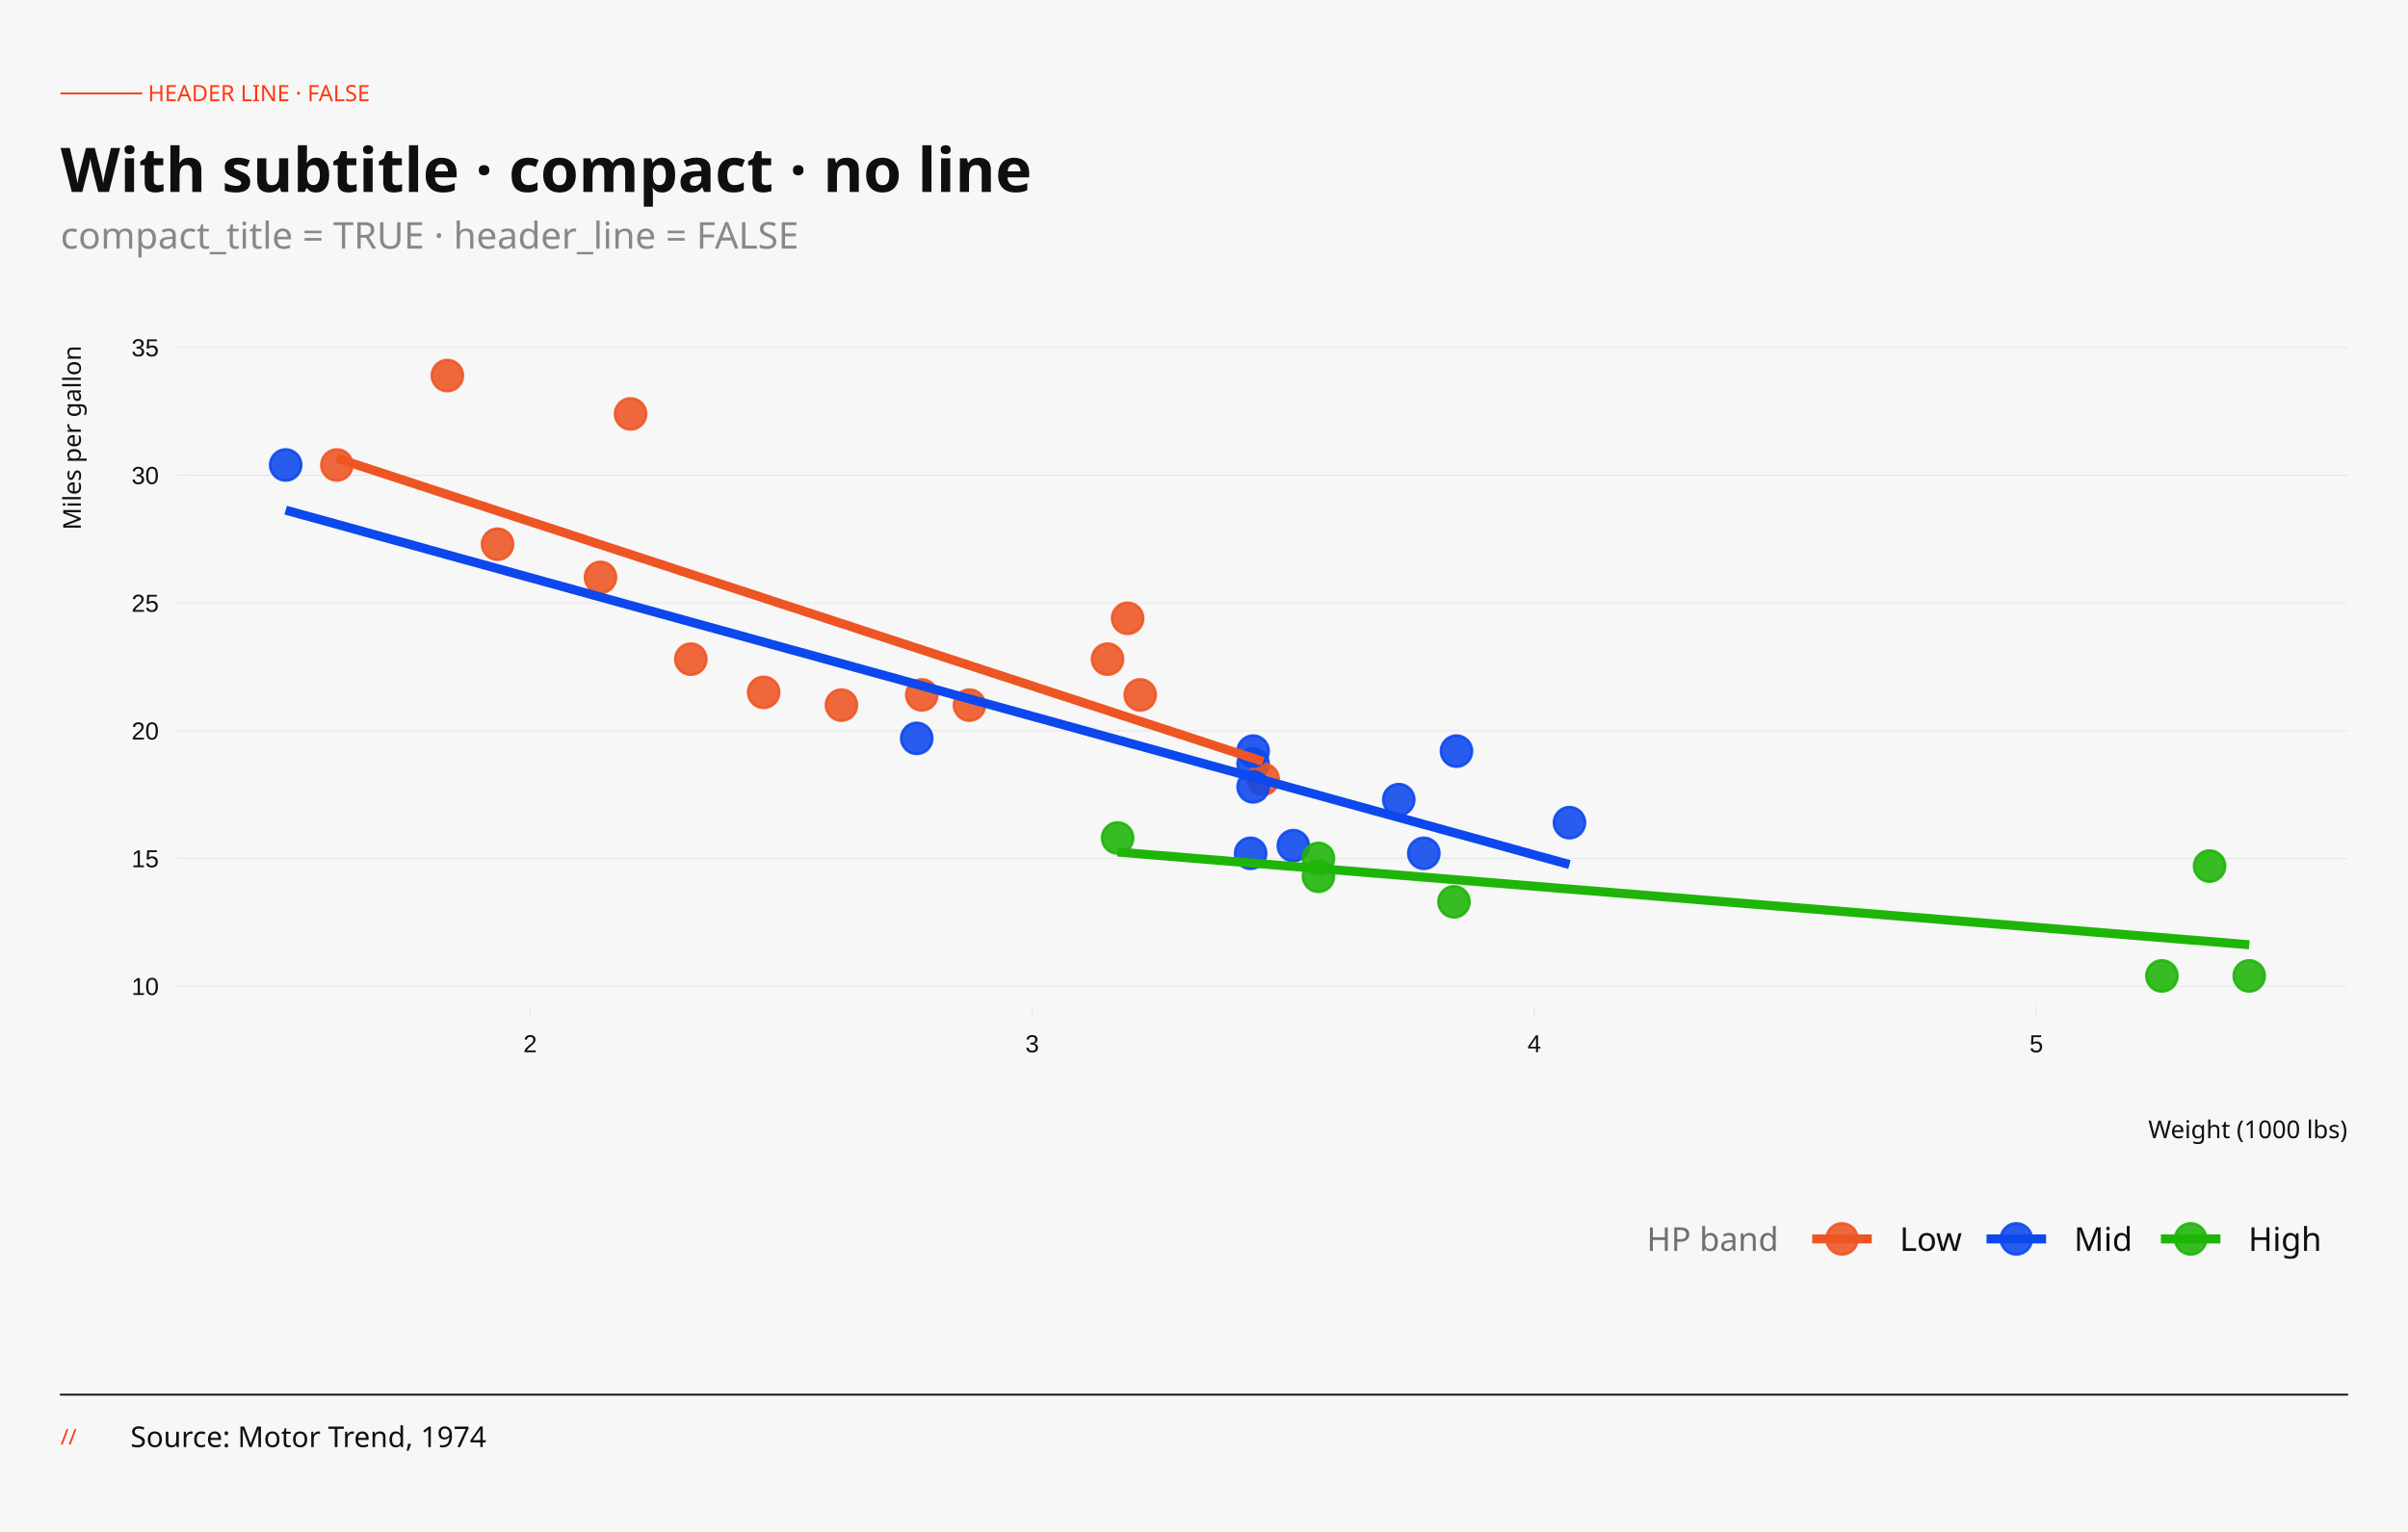
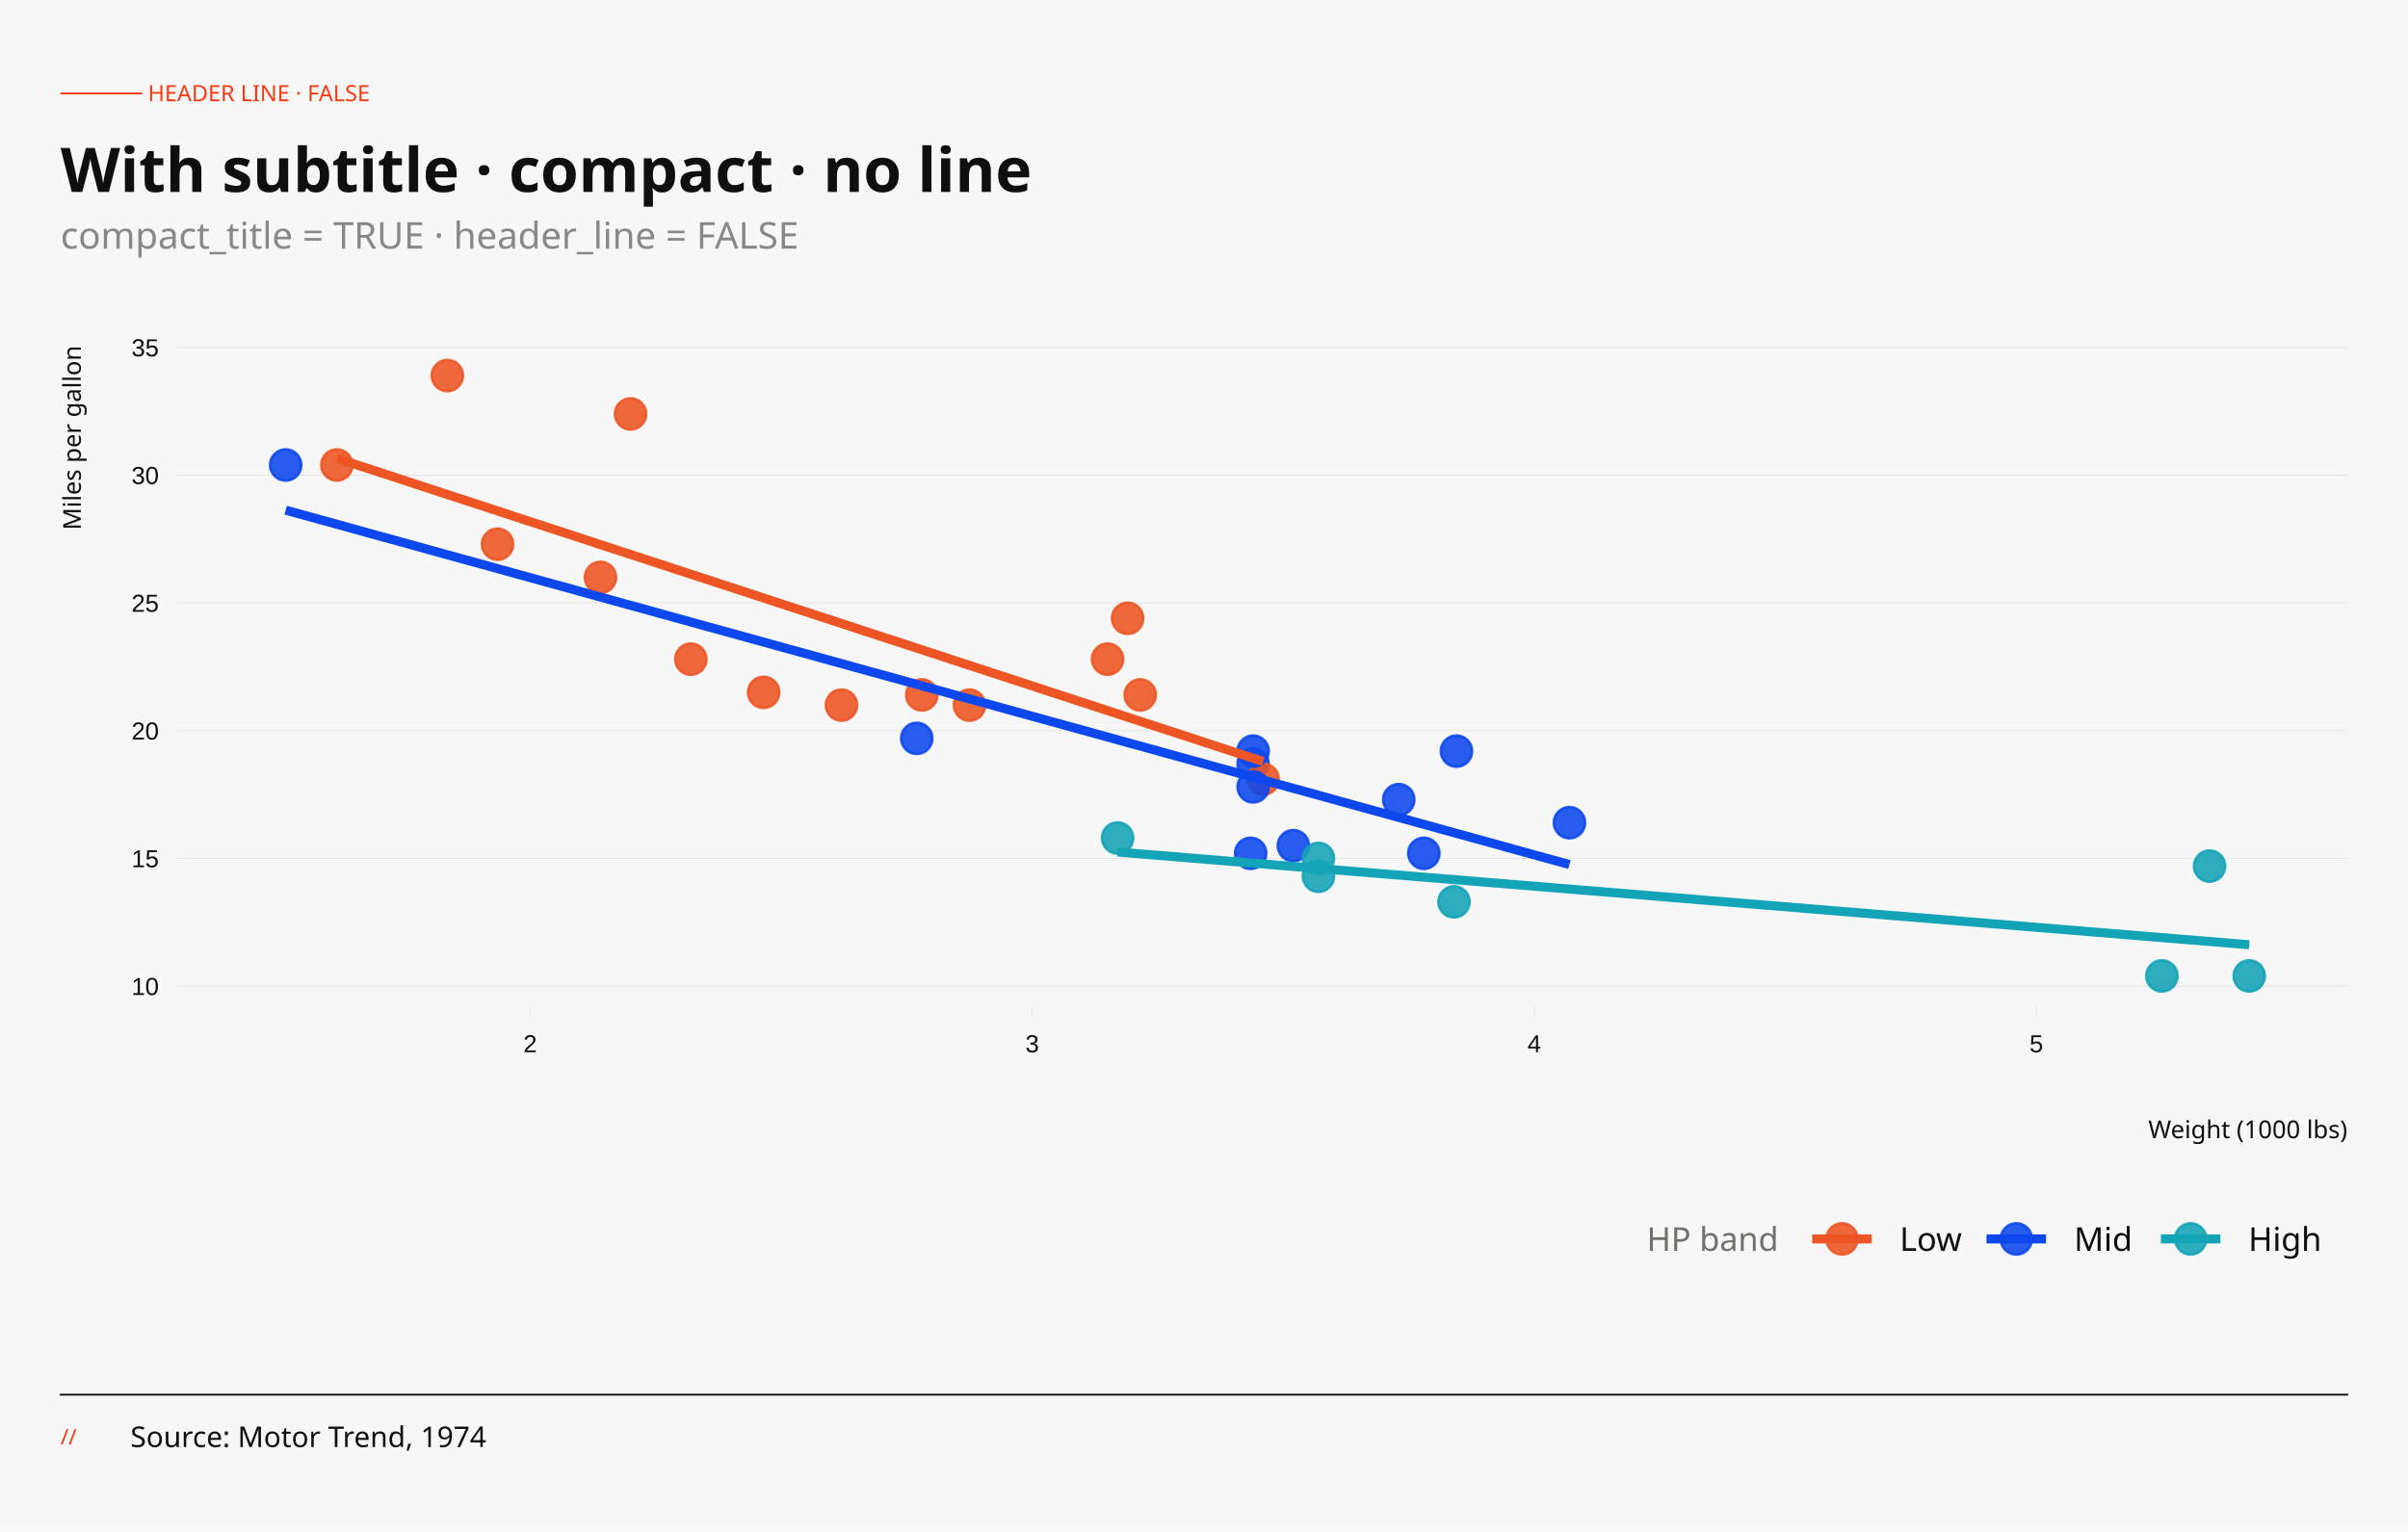
<svg xmlns="http://www.w3.org/2000/svg" width="396.00pt" height="252.00pt" viewBox="0 0 396.00 252.00">
  <g class="svglite">
    <defs>
      <style type="text/css">
    .svglite line, .svglite polyline, .svglite polygon, .svglite path, .svglite rect, .svglite circle {
      fill: none;
      stroke: #000000;
      stroke-linecap: round;
      stroke-linejoin: round;
      stroke-miterlimit: 10.00;
    }
    .svglite text {
      white-space: pre;
    }
    .svglite g.glyphgroup path {
      fill: inherit;
      stroke: none;
    }
  </style>
    </defs>
    <rect width="100%" height="100%" style="stroke: none; fill: none;" />
    <defs>
      <clipPath id="cpMC4wMHwzOTYuMDB8MC4wMHwyNTIuMDA=">
        <rect x="0.00" y="0.00" width="396.00" height="252.00" />
      </clipPath>
    </defs>
    <g clip-path="url(#cpMC4wMHwzOTYuMDB8MC4wMHwyNTIuMDA=)">
      <rect x="-0" y="0.00" width="396.00" height="252.00" style="stroke-width: 0.65; stroke: none; fill: #F7F7F7;" />
    </g>
    <defs>
      <clipPath id="cpMzAuODN8Mzg2LjA0fDU2Ljg0fDE2NS40OA==">
        <rect x="30.83" y="56.84" width="355.20" height="108.64" />
      </clipPath>
    </defs>
    <g clip-path="url(#cpMzAuODN8Mzg2LjA0fDU2Ljg0fDE2NS40OA==)">
      <rect x="30.83" y="56.84" width="355.20" height="108.64" style="stroke-width: 0.65; stroke: none; fill: #F7F7F7;" />
      <polyline points="30.83,162.22 386.04,162.22 " style="stroke-width: 0.15; stroke: #E4E4E4; stroke-linecap: butt;" />
      <polyline points="30.83,141.21 386.04,141.21 " style="stroke-width: 0.15; stroke: #E4E4E4; stroke-linecap: butt;" />
      <polyline points="30.83,120.20 386.04,120.20 " style="stroke-width: 0.15; stroke: #E4E4E4; stroke-linecap: butt;" />
      <polyline points="30.83,99.18 386.04,99.18 " style="stroke-width: 0.15; stroke: #E4E4E4; stroke-linecap: butt;" />
      <polyline points="30.83,78.17 386.04,78.17 " style="stroke-width: 0.15; stroke: #E4E4E4; stroke-linecap: butt;" />
      <polyline points="30.83,57.16 386.04,57.16 " style="stroke-width: 0.15; stroke: #E4E4E4; stroke-linecap: butt;" />
      <circle cx="138.38" cy="115.99" r="2.56" style="stroke-width: 0.43; stroke: #EE5524; stroke-opacity: 0.88; fill: #EE5524; fill-opacity: 0.88;" />
      <circle cx="159.43" cy="115.99" r="2.56" style="stroke-width: 0.43; stroke: #EE5524; stroke-opacity: 0.88; fill: #EE5524; fill-opacity: 0.88;" />
      <circle cx="113.61" cy="108.43" r="2.56" style="stroke-width: 0.43; stroke: #EE5524; stroke-opacity: 0.88; fill: #EE5524; fill-opacity: 0.88;" />
      <circle cx="187.51" cy="114.31" r="2.56" style="stroke-width: 0.43; stroke: #EE5524; stroke-opacity: 0.88; fill: #EE5524; fill-opacity: 0.88;" />
      <circle cx="206.08" cy="125.66" r="2.56" style="stroke-width: 0.43; stroke: #0C48ED; stroke-opacity: 0.88; fill: #0C48ED; fill-opacity: 0.88;" />
      <circle cx="207.73" cy="128.18" r="2.56" style="stroke-width: 0.43; stroke: #EE5524; stroke-opacity: 0.88; fill: #EE5524; fill-opacity: 0.88;" />
-       <circle cx="216.82" cy="144.15" r="2.56" style="stroke-width: 0.43; stroke: #1EB508; stroke-opacity: 0.88; fill: #1EB508; fill-opacity: 0.88;" />
+       <circle cx="216.82" cy="144.15" r="2.56" style="stroke-width: 0.43; stroke: #14A4B8; stroke-opacity: 0.88; fill: #14A4B8; fill-opacity: 0.88;" />
      <circle cx="185.44" cy="101.71" r="2.56" style="stroke-width: 0.43; stroke: #EE5524; stroke-opacity: 0.88; fill: #EE5524; fill-opacity: 0.88;" />
      <circle cx="182.14" cy="108.43" r="2.56" style="stroke-width: 0.43; stroke: #EE5524; stroke-opacity: 0.88; fill: #EE5524; fill-opacity: 0.88;" />
      <circle cx="206.08" cy="123.56" r="2.56" style="stroke-width: 0.43; stroke: #0C48ED; stroke-opacity: 0.88; fill: #0C48ED; fill-opacity: 0.88;" />
      <circle cx="206.08" cy="129.44" r="2.56" style="stroke-width: 0.43; stroke: #0C48ED; stroke-opacity: 0.88; fill: #0C48ED; fill-opacity: 0.88;" />
      <circle cx="258.10" cy="135.33" r="2.56" style="stroke-width: 0.43; stroke: #0C48ED; stroke-opacity: 0.88; fill: #0C48ED; fill-opacity: 0.88;" />
      <circle cx="230.03" cy="131.54" r="2.56" style="stroke-width: 0.43; stroke: #0C48ED; stroke-opacity: 0.88; fill: #0C48ED; fill-opacity: 0.88;" />
      <circle cx="234.15" cy="140.37" r="2.56" style="stroke-width: 0.43; stroke: #0C48ED; stroke-opacity: 0.88; fill: #0C48ED; fill-opacity: 0.88;" />
-       <circle cx="355.53" cy="160.54" r="2.56" style="stroke-width: 0.43; stroke: #1EB508; stroke-opacity: 0.88; fill: #1EB508; fill-opacity: 0.88;" />
-       <circle cx="369.89" cy="160.54" r="2.56" style="stroke-width: 0.43; stroke: #1EB508; stroke-opacity: 0.88; fill: #1EB508; fill-opacity: 0.88;" />
-       <circle cx="363.37" cy="142.47" r="2.56" style="stroke-width: 0.43; stroke: #1EB508; stroke-opacity: 0.88; fill: #1EB508; fill-opacity: 0.88;" />
+       <circle cx="355.53" cy="160.54" r="2.56" style="stroke-width: 0.43; stroke: #14A4B8; stroke-opacity: 0.88; fill: #14A4B8; fill-opacity: 0.88;" />
+       <circle cx="369.89" cy="160.54" r="2.56" style="stroke-width: 0.43; stroke: #14A4B8; stroke-opacity: 0.88; fill: #14A4B8; fill-opacity: 0.88;" />
+       <circle cx="363.37" cy="142.47" r="2.56" style="stroke-width: 0.43; stroke: #14A4B8; stroke-opacity: 0.88; fill: #14A4B8; fill-opacity: 0.88;" />
      <circle cx="103.70" cy="68.09" r="2.56" style="stroke-width: 0.43; stroke: #EE5524; stroke-opacity: 0.88; fill: #EE5524; fill-opacity: 0.88;" />
      <circle cx="55.40" cy="76.49" r="2.56" style="stroke-width: 0.43; stroke: #EE5524; stroke-opacity: 0.88; fill: #EE5524; fill-opacity: 0.88;" />
      <circle cx="73.57" cy="61.78" r="2.56" style="stroke-width: 0.43; stroke: #EE5524; stroke-opacity: 0.88; fill: #EE5524; fill-opacity: 0.88;" />
      <circle cx="125.58" cy="113.89" r="2.56" style="stroke-width: 0.43; stroke: #EE5524; stroke-opacity: 0.88; fill: #EE5524; fill-opacity: 0.88;" />
      <circle cx="212.69" cy="139.11" r="2.56" style="stroke-width: 0.43; stroke: #0C48ED; stroke-opacity: 0.88; fill: #0C48ED; fill-opacity: 0.88;" />
      <circle cx="205.67" cy="140.37" r="2.56" style="stroke-width: 0.43; stroke: #0C48ED; stroke-opacity: 0.88; fill: #0C48ED; fill-opacity: 0.88;" />
-       <circle cx="239.11" cy="148.35" r="2.56" style="stroke-width: 0.43; stroke: #1EB508; stroke-opacity: 0.88; fill: #1EB508; fill-opacity: 0.88;" />
+       <circle cx="239.11" cy="148.35" r="2.56" style="stroke-width: 0.43; stroke: #14A4B8; stroke-opacity: 0.88; fill: #14A4B8; fill-opacity: 0.88;" />
      <circle cx="239.52" cy="123.56" r="2.56" style="stroke-width: 0.43; stroke: #0C48ED; stroke-opacity: 0.88; fill: #0C48ED; fill-opacity: 0.88;" />
      <circle cx="81.82" cy="89.52" r="2.56" style="stroke-width: 0.43; stroke: #EE5524; stroke-opacity: 0.88; fill: #EE5524; fill-opacity: 0.88;" />
      <circle cx="98.75" cy="94.98" r="2.56" style="stroke-width: 0.43; stroke: #EE5524; stroke-opacity: 0.88; fill: #EE5524; fill-opacity: 0.88;" />
      <circle cx="46.98" cy="76.49" r="2.56" style="stroke-width: 0.43; stroke: #0C48ED; stroke-opacity: 0.88; fill: #0C48ED; fill-opacity: 0.88;" />
-       <circle cx="183.79" cy="137.85" r="2.56" style="stroke-width: 0.43; stroke: #1EB508; stroke-opacity: 0.88; fill: #1EB508; fill-opacity: 0.88;" />
+       <circle cx="183.79" cy="137.85" r="2.56" style="stroke-width: 0.43; stroke: #14A4B8; stroke-opacity: 0.88; fill: #14A4B8; fill-opacity: 0.88;" />
      <circle cx="150.76" cy="121.46" r="2.56" style="stroke-width: 0.43; stroke: #0C48ED; stroke-opacity: 0.88; fill: #0C48ED; fill-opacity: 0.88;" />
-       <circle cx="216.82" cy="141.21" r="2.56" style="stroke-width: 0.43; stroke: #1EB508; stroke-opacity: 0.88; fill: #1EB508; fill-opacity: 0.88;" />
+       <circle cx="216.82" cy="141.21" r="2.56" style="stroke-width: 0.43; stroke: #14A4B8; stroke-opacity: 0.88; fill: #14A4B8; fill-opacity: 0.88;" />
      <circle cx="151.59" cy="114.31" r="2.56" style="stroke-width: 0.43; stroke: #EE5524; stroke-opacity: 0.88; fill: #EE5524; fill-opacity: 0.88;" />
      <polyline points="55.40,75.40 57.33,76.03 59.26,76.66 61.19,77.29 63.11,77.92 65.04,78.55 66.97,79.18 68.90,79.82 70.83,80.45 72.76,81.08 74.68,81.71 76.61,82.34 78.54,82.97 80.47,83.60 82.40,84.24 84.32,84.87 86.25,85.50 88.18,86.13 90.11,86.76 92.04,87.39 93.97,88.02 95.89,88.65 97.82,89.29 99.75,89.92 101.68,90.55 103.61,91.18 105.54,91.81 107.46,92.44 109.39,93.07 111.32,93.71 113.25,94.34 115.18,94.97 117.11,95.60 119.03,96.23 120.96,96.86 122.89,97.49 124.82,98.12 126.75,98.76 128.67,99.39 130.60,100.02 132.53,100.65 134.46,101.28 136.39,101.91 138.32,102.54 140.24,103.17 142.17,103.81 144.10,104.44 146.03,105.07 147.96,105.70 149.89,106.33 151.81,106.96 153.74,107.59 155.67,108.23 157.60,108.86 159.53,109.49 161.46,110.12 163.38,110.75 165.31,111.38 167.24,112.01 169.17,112.64 171.10,113.28 173.02,113.91 174.95,114.54 176.88,115.17 178.81,115.80 180.74,116.43 182.67,117.06 184.59,117.70 186.52,118.33 188.45,118.96 190.38,119.59 192.31,120.22 194.24,120.85 196.16,121.48 198.09,122.11 200.02,122.75 201.95,123.38 203.88,124.01 205.81,124.64 207.73,125.27 " style="stroke-width: 1.49; stroke: #EE5524; stroke-linecap: butt;" />
      <polyline points="46.98,83.92 49.65,84.66 52.32,85.39 55.00,86.13 57.67,86.87 60.34,87.61 63.01,88.35 65.69,89.08 68.36,89.82 71.03,90.56 73.70,91.30 76.38,92.04 79.05,92.77 81.72,93.51 84.39,94.25 87.07,94.99 89.74,95.73 92.41,96.46 95.08,97.20 97.75,97.94 100.43,98.68 103.10,99.42 105.77,100.15 108.44,100.89 111.12,101.63 113.79,102.37 116.46,103.11 119.13,103.84 121.81,104.58 124.48,105.32 127.15,106.06 129.82,106.80 132.50,107.53 135.17,108.27 137.84,109.01 140.51,109.75 143.19,110.49 145.86,111.22 148.53,111.96 151.20,112.70 153.88,113.44 156.55,114.18 159.22,114.91 161.89,115.65 164.56,116.39 167.24,117.13 169.91,117.87 172.58,118.60 175.25,119.34 177.93,120.08 180.60,120.82 183.27,121.56 185.94,122.30 188.62,123.03 191.29,123.77 193.96,124.51 196.63,125.25 199.31,125.99 201.98,126.72 204.65,127.46 207.32,128.20 210.00,128.94 212.67,129.68 215.34,130.41 218.01,131.15 220.68,131.89 223.36,132.63 226.03,133.37 228.70,134.10 231.37,134.84 234.05,135.58 236.72,136.32 239.39,137.06 242.06,137.79 244.74,138.53 247.41,139.27 250.08,140.01 252.75,140.75 255.43,141.48 258.10,142.22 " style="stroke-width: 1.49; stroke: #0C48ED; stroke-linecap: butt;" />
-       <polyline points="183.79,140.16 186.15,140.35 188.50,140.55 190.86,140.74 193.21,140.93 195.57,141.13 197.92,141.32 200.28,141.51 202.64,141.71 204.99,141.90 207.35,142.09 209.70,142.29 212.06,142.48 214.41,142.67 216.77,142.86 219.13,143.06 221.48,143.25 223.84,143.44 226.19,143.64 228.55,143.83 230.90,144.02 233.26,144.22 235.62,144.41 237.97,144.60 240.33,144.79 242.68,144.99 245.04,145.18 247.39,145.37 249.75,145.57 252.11,145.76 254.46,145.95 256.82,146.15 259.17,146.34 261.53,146.53 263.88,146.72 266.24,146.92 268.60,147.11 270.95,147.30 273.31,147.50 275.66,147.69 278.02,147.88 280.37,148.08 282.73,148.27 285.09,148.46 287.44,148.66 289.80,148.85 292.15,149.04 294.51,149.23 296.86,149.43 299.22,149.62 301.58,149.81 303.93,150.01 306.29,150.20 308.64,150.39 311.00,150.59 313.35,150.78 315.71,150.97 318.07,151.16 320.42,151.36 322.78,151.55 325.13,151.74 327.49,151.94 329.84,152.13 332.20,152.32 334.56,152.52 336.91,152.71 339.27,152.90 341.62,153.09 343.98,153.29 346.33,153.48 348.69,153.67 351.05,153.87 353.40,154.06 355.76,154.25 358.11,154.45 360.47,154.64 362.82,154.83 365.18,155.02 367.54,155.22 369.89,155.41 " style="stroke-width: 1.49; stroke: #1EB508; stroke-linecap: butt;" />
+       <polyline points="183.79,140.16 186.15,140.35 188.50,140.55 190.86,140.74 193.21,140.93 195.57,141.13 197.92,141.32 200.28,141.51 202.64,141.71 204.99,141.90 207.35,142.09 209.70,142.29 212.06,142.48 214.41,142.67 216.77,142.86 219.13,143.06 221.48,143.25 223.84,143.44 226.19,143.64 228.55,143.83 230.90,144.02 233.26,144.22 235.62,144.41 237.97,144.60 240.33,144.79 242.68,144.99 245.04,145.18 247.39,145.37 249.75,145.57 252.11,145.76 254.46,145.95 256.82,146.15 259.17,146.34 261.53,146.53 263.88,146.72 266.24,146.92 268.60,147.11 270.95,147.30 273.31,147.50 275.66,147.69 278.02,147.88 280.37,148.08 282.73,148.27 285.09,148.46 287.44,148.66 289.80,148.85 292.15,149.04 294.51,149.23 296.86,149.43 299.22,149.62 301.58,149.81 303.93,150.01 306.29,150.20 308.64,150.39 311.00,150.59 313.35,150.78 315.71,150.97 318.07,151.16 320.42,151.36 322.78,151.55 325.13,151.74 327.49,151.94 329.84,152.13 332.20,152.32 334.56,152.52 336.91,152.71 339.27,152.90 341.62,153.09 343.98,153.29 346.33,153.48 348.69,153.67 351.05,153.87 353.40,154.06 355.76,154.25 358.11,154.45 360.47,154.64 362.82,154.83 365.18,155.02 367.54,155.22 369.89,155.41 " style="stroke-width: 1.49; stroke: #14A4B8; stroke-linecap: butt;" />
    </g>
    <g clip-path="url(#cpMC4wMHwzOTYuMDB8MC4wMHwyNTIuMDA=)">
      <text x="26.13" y="163.67" text-anchor="end" style="font-size: 4.05px;fill: #0F0F0F; font-family: &quot;Arial&quot;;" textLength="4.50px" lengthAdjust="spacingAndGlyphs">10</text>
      <text x="26.13" y="142.66" text-anchor="end" style="font-size: 4.05px;fill: #0F0F0F; font-family: &quot;Arial&quot;;" textLength="4.50px" lengthAdjust="spacingAndGlyphs">15</text>
      <text x="26.13" y="121.65" text-anchor="end" style="font-size: 4.05px;fill: #0F0F0F; font-family: &quot;Arial&quot;;" textLength="4.50px" lengthAdjust="spacingAndGlyphs">20</text>
      <text x="26.13" y="100.63" text-anchor="end" style="font-size: 4.05px;fill: #0F0F0F; font-family: &quot;Arial&quot;;" textLength="4.50px" lengthAdjust="spacingAndGlyphs">25</text>
      <text x="26.13" y="79.62" text-anchor="end" style="font-size: 4.05px;fill: #0F0F0F; font-family: &quot;Arial&quot;;" textLength="4.50px" lengthAdjust="spacingAndGlyphs">30</text>
      <text x="26.13" y="58.61" text-anchor="end" style="font-size: 4.05px;fill: #0F0F0F; font-family: &quot;Arial&quot;;" textLength="4.50px" lengthAdjust="spacingAndGlyphs">35</text>
      <polyline points="29.15,162.22 30.83,162.22 " style="stroke-width: 0.15; stroke: #E4E4E4; stroke-linecap: butt;" />
      <polyline points="29.15,141.21 30.83,141.21 " style="stroke-width: 0.15; stroke: #E4E4E4; stroke-linecap: butt;" />
      <polyline points="29.15,120.20 30.83,120.20 " style="stroke-width: 0.15; stroke: #E4E4E4; stroke-linecap: butt;" />
      <polyline points="29.15,99.18 30.83,99.18 " style="stroke-width: 0.15; stroke: #E4E4E4; stroke-linecap: butt;" />
      <polyline points="29.15,78.17 30.83,78.17 " style="stroke-width: 0.15; stroke: #E4E4E4; stroke-linecap: butt;" />
      <polyline points="29.15,57.16 30.83,57.16 " style="stroke-width: 0.15; stroke: #E4E4E4; stroke-linecap: butt;" />
      <polyline points="87.19,167.16 87.19,165.48 " style="stroke-width: 0.15; stroke: #E4E4E4; stroke-linecap: butt;" />
      <polyline points="169.75,167.16 169.75,165.48 " style="stroke-width: 0.15; stroke: #E4E4E4; stroke-linecap: butt;" />
      <polyline points="252.32,167.16 252.32,165.48 " style="stroke-width: 0.15; stroke: #E4E4E4; stroke-linecap: butt;" />
      <polyline points="334.88,167.16 334.88,165.48 " style="stroke-width: 0.15; stroke: #E4E4E4; stroke-linecap: butt;" />
      <text x="87.19" y="173.09" text-anchor="middle" style="font-size: 4.05px;fill: #0F0F0F; font-family: &quot;Arial&quot;;" textLength="2.25px" lengthAdjust="spacingAndGlyphs">2</text>
      <text x="169.75" y="173.09" text-anchor="middle" style="font-size: 4.05px;fill: #0F0F0F; font-family: &quot;Arial&quot;;" textLength="2.25px" lengthAdjust="spacingAndGlyphs">3</text>
      <text x="252.32" y="173.09" text-anchor="middle" style="font-size: 4.05px;fill: #0F0F0F; font-family: &quot;Arial&quot;;" textLength="2.25px" lengthAdjust="spacingAndGlyphs">4</text>
      <text x="334.88" y="173.09" text-anchor="middle" style="font-size: 4.05px;fill: #0F0F0F; font-family: &quot;Arial&quot;;" textLength="2.25px" lengthAdjust="spacingAndGlyphs">5</text>
      <text x="386.04" y="187.23" text-anchor="end" style="font-size: 4.05px; font-weight: 100;fill: #0F0F0F; font-family: &quot;JetBrains Mono&quot;;" textLength="41.17px" lengthAdjust="spacingAndGlyphs">Weight (1000 lbs)</text>
      <text transform="translate(13.29,56.84) rotate(-90)" text-anchor="end" style="font-size: 4.05px; font-weight: 100;fill: #0F0F0F; font-family: &quot;JetBrains Mono&quot;;" textLength="38.75px" lengthAdjust="spacingAndGlyphs">Miles per gallon</text>
      <rect x="267.43" y="194.32" width="118.60" height="18.96" style="stroke-width: 0.75; stroke: none;" />
      <rect x="267.43" y="194.32" width="118.60" height="18.96" style="stroke-width: 0.65; stroke: none; fill: #F7F7F7;" />
      <text x="270.80" y="205.77" style="font-size: 5.40px;fill: #71706C; font-family: &quot;JetBrains Mono&quot;;" textLength="22.64px" lengthAdjust="spacingAndGlyphs">HP band</text>
      <rect x="296.80" y="197.68" width="12.24" height="12.24" style="stroke-width: 0.65; stroke: none; fill: #F7F7F7;" />
      <circle cx="302.92" cy="203.80" r="2.56" style="stroke-width: 0.43; stroke: #EE5524; stroke-opacity: 0.88; fill: #EE5524; fill-opacity: 0.88;" />
      <line x1="298.02" y1="203.80" x2="307.82" y2="203.80" style="stroke-width: 1.49; stroke: #EE5524; stroke-linecap: butt;" />
      <rect x="325.47" y="197.68" width="12.24" height="12.24" style="stroke-width: 0.65; stroke: none; fill: #F7F7F7;" />
      <circle cx="331.59" cy="203.80" r="2.56" style="stroke-width: 0.43; stroke: #0C48ED; stroke-opacity: 0.88; fill: #0C48ED; fill-opacity: 0.88;" />
      <line x1="326.69" y1="203.80" x2="336.48" y2="203.80" style="stroke-width: 1.49; stroke: #0C48ED; stroke-linecap: butt;" />
      <rect x="354.14" y="197.68" width="12.24" height="12.24" style="stroke-width: 0.65; stroke: none; fill: #F7F7F7;" />
-       <circle cx="360.26" cy="203.80" r="2.56" style="stroke-width: 0.43; stroke: #1EB508; stroke-opacity: 0.88; fill: #1EB508; fill-opacity: 0.88;" />
-       <line x1="355.36" y1="203.80" x2="365.15" y2="203.80" style="stroke-width: 1.49; stroke: #1EB508; stroke-linecap: butt;" />
+       <circle cx="360.26" cy="203.80" r="2.56" style="stroke-width: 0.43; stroke: #14A4B8; stroke-opacity: 0.88; fill: #14A4B8; fill-opacity: 0.88;" />
+       <line x1="355.36" y1="203.80" x2="365.15" y2="203.80" style="stroke-width: 1.49; stroke: #14A4B8; stroke-linecap: butt;" />
      <text x="312.40" y="205.77" style="font-size: 5.40px;fill: #0F0F0F; font-family: &quot;JetBrains Mono&quot;;" textLength="9.70px" lengthAdjust="spacingAndGlyphs">Low</text>
      <text x="341.07" y="205.77" style="font-size: 5.40px;fill: #0F0F0F; font-family: &quot;JetBrains Mono&quot;;" textLength="9.70px" lengthAdjust="spacingAndGlyphs">Mid</text>
      <text x="369.74" y="205.77" style="font-size: 5.40px;fill: #0F0F0F; font-family: &quot;JetBrains Mono&quot;;" textLength="12.94px" lengthAdjust="spacingAndGlyphs">High</text>
      <text x="9.96" y="40.90" style="font-size: 6.08px;fill: #888888; font-family: &quot;Satoshi&quot;;" textLength="121.53px" lengthAdjust="spacingAndGlyphs">compact_title = TRUE  ·  header_line = FALSE</text>
      <text x="9.96" y="31.57" style="font-size: 10.12px; font-weight: 600;fill: #0F0F0F; font-family: &quot;Archivo&quot;;" textLength="144.03px" lengthAdjust="spacingAndGlyphs">With subtitle · compact · no line</text>
      <text x="9.96" y="16.65" style="font-size: 3.71px;fill: #FD3810; font-family: &quot;JetBrains Mono&quot;;" textLength="57.69px" lengthAdjust="spacingAndGlyphs">────── HEADER LINE · FALSE</text>
      <text x="9.96" y="237.62" style="font-size: 3.54px; font-weight: 100;fill: #FD3810; font-family: &quot;JetBrains Mono&quot;;" textLength="8.50px" lengthAdjust="spacingAndGlyphs">//  </text>
      <text x="21.45" y="238.05" style="font-size: 4.72px; font-weight: 100;fill: #0F0F0F; font-family: &quot;JetBrains Mono&quot;;" textLength="70.70px" lengthAdjust="spacingAndGlyphs">Source: Motor Trend, 1974</text>
      <polyline points="9.96,229.42 386.04,229.42 " style="stroke-width: 0.30; stroke: #0F0F0F;" />
    </g>
  </g>
</svg>
